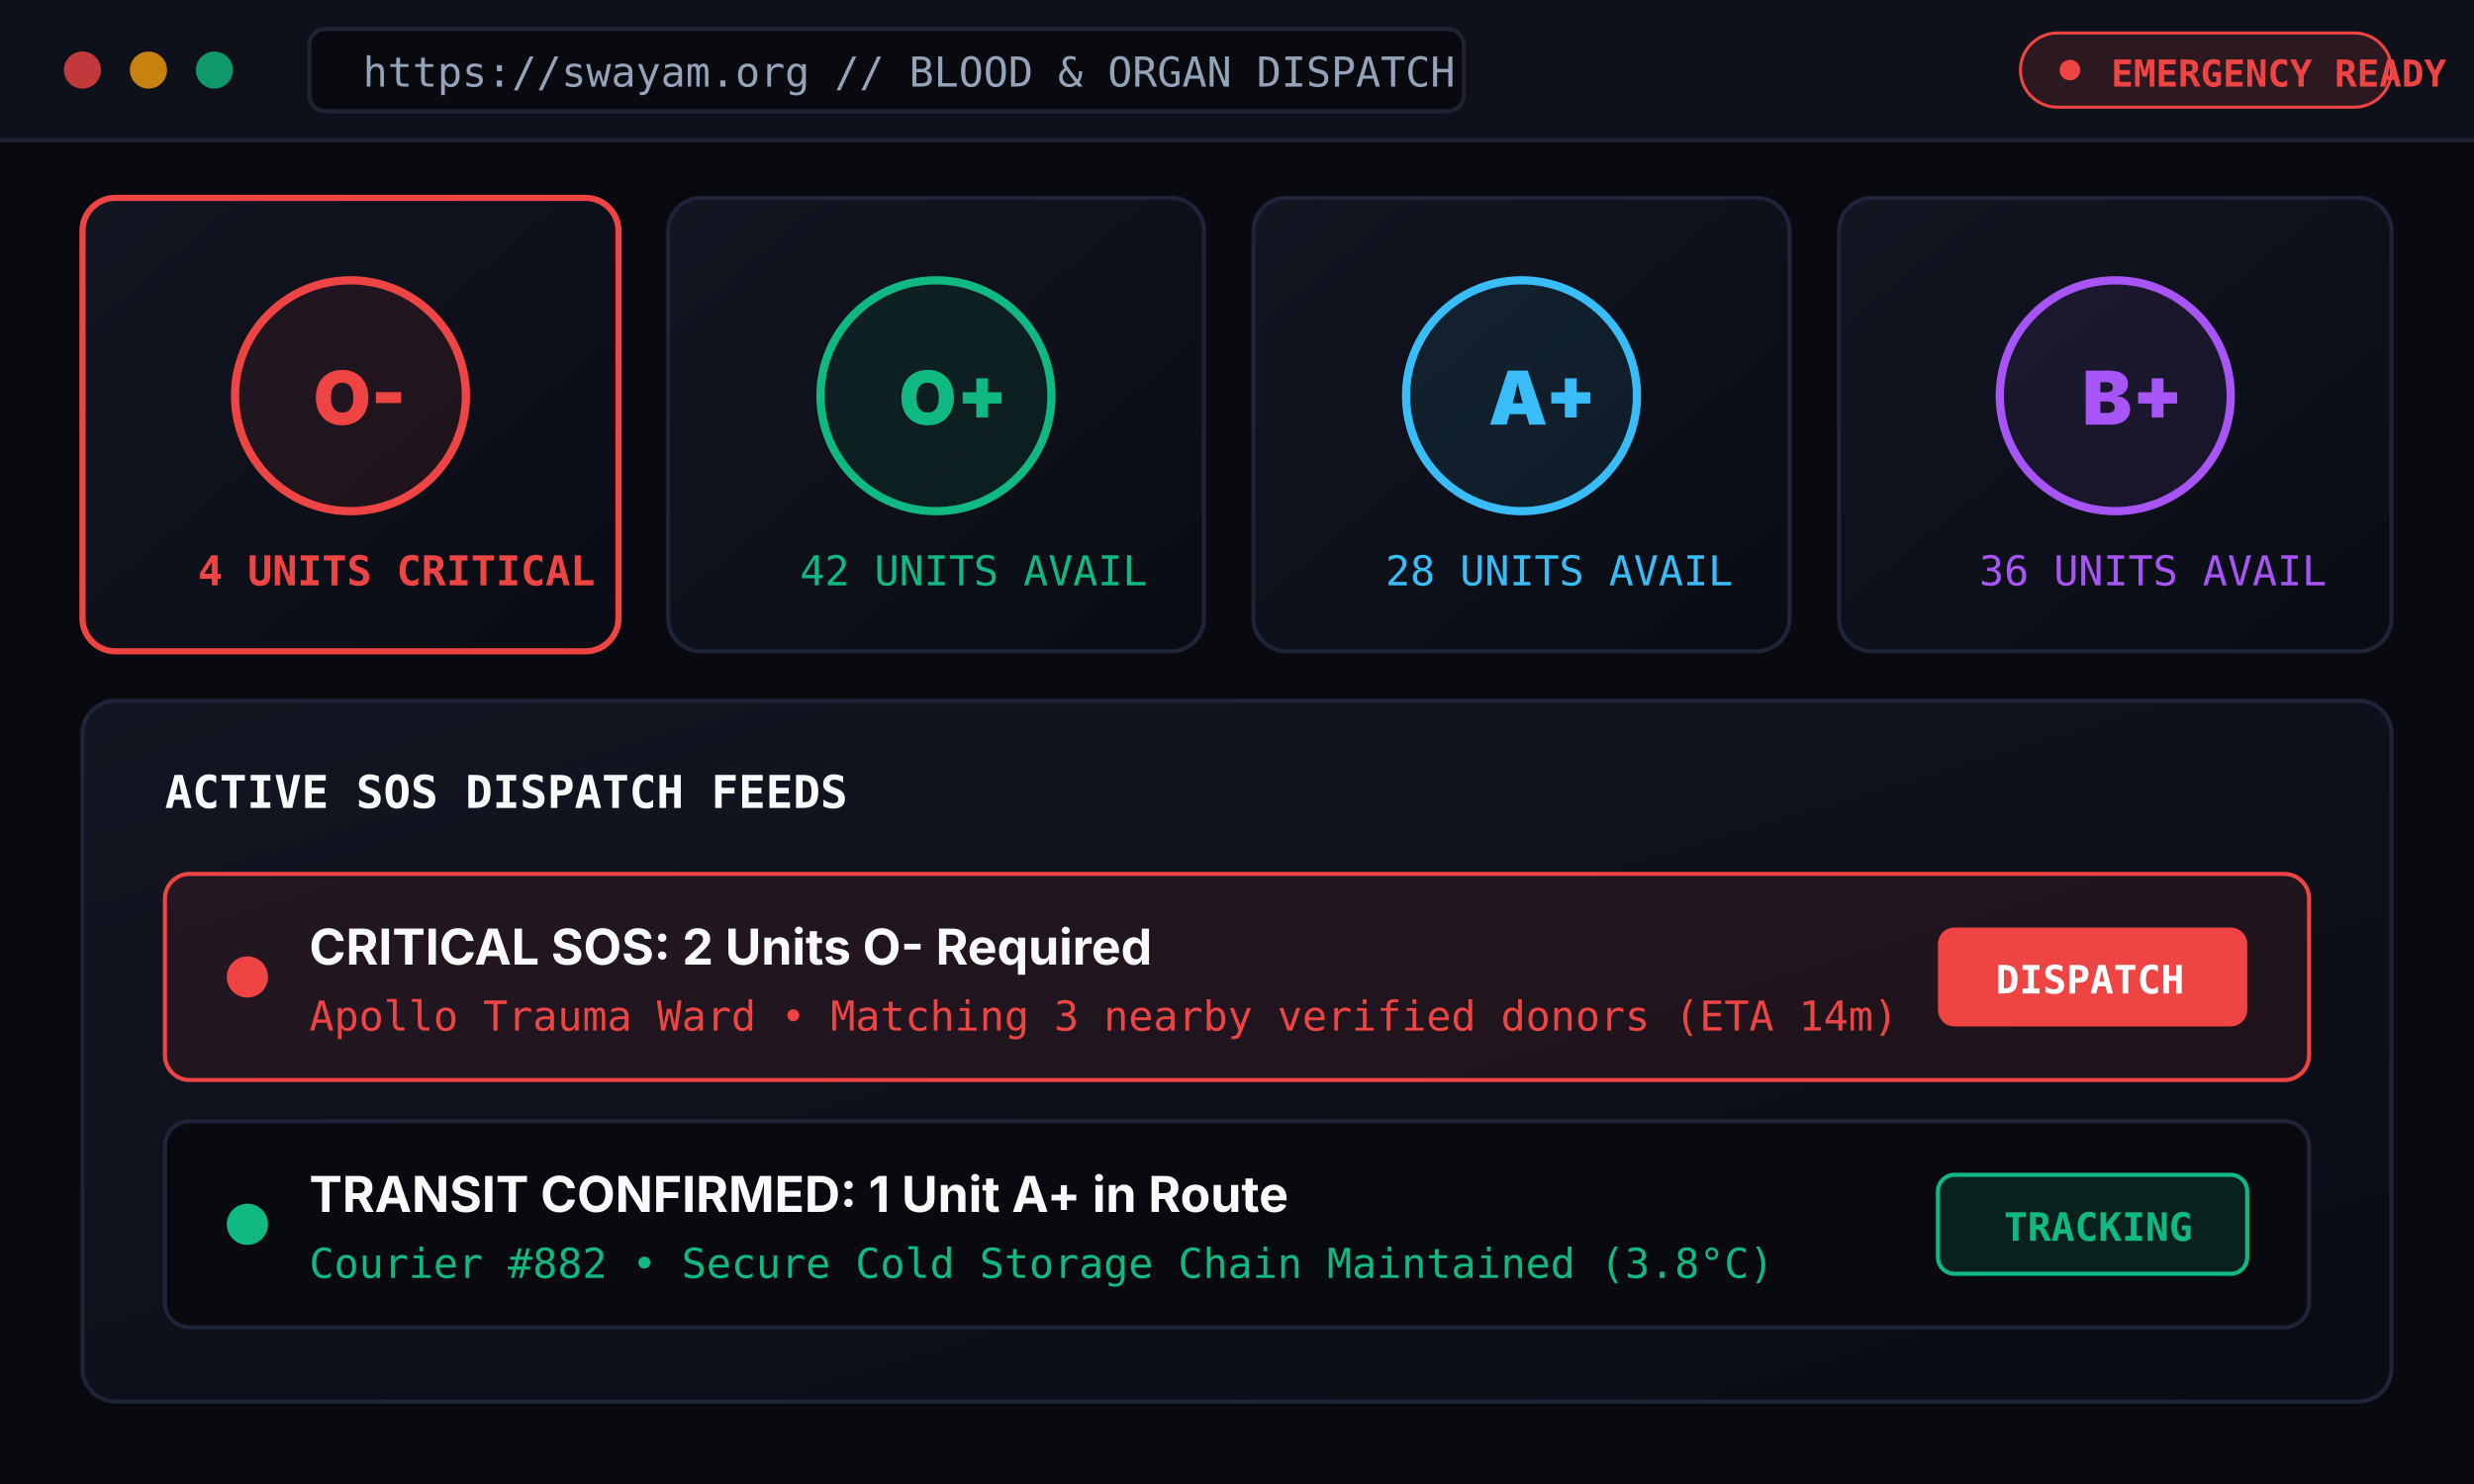
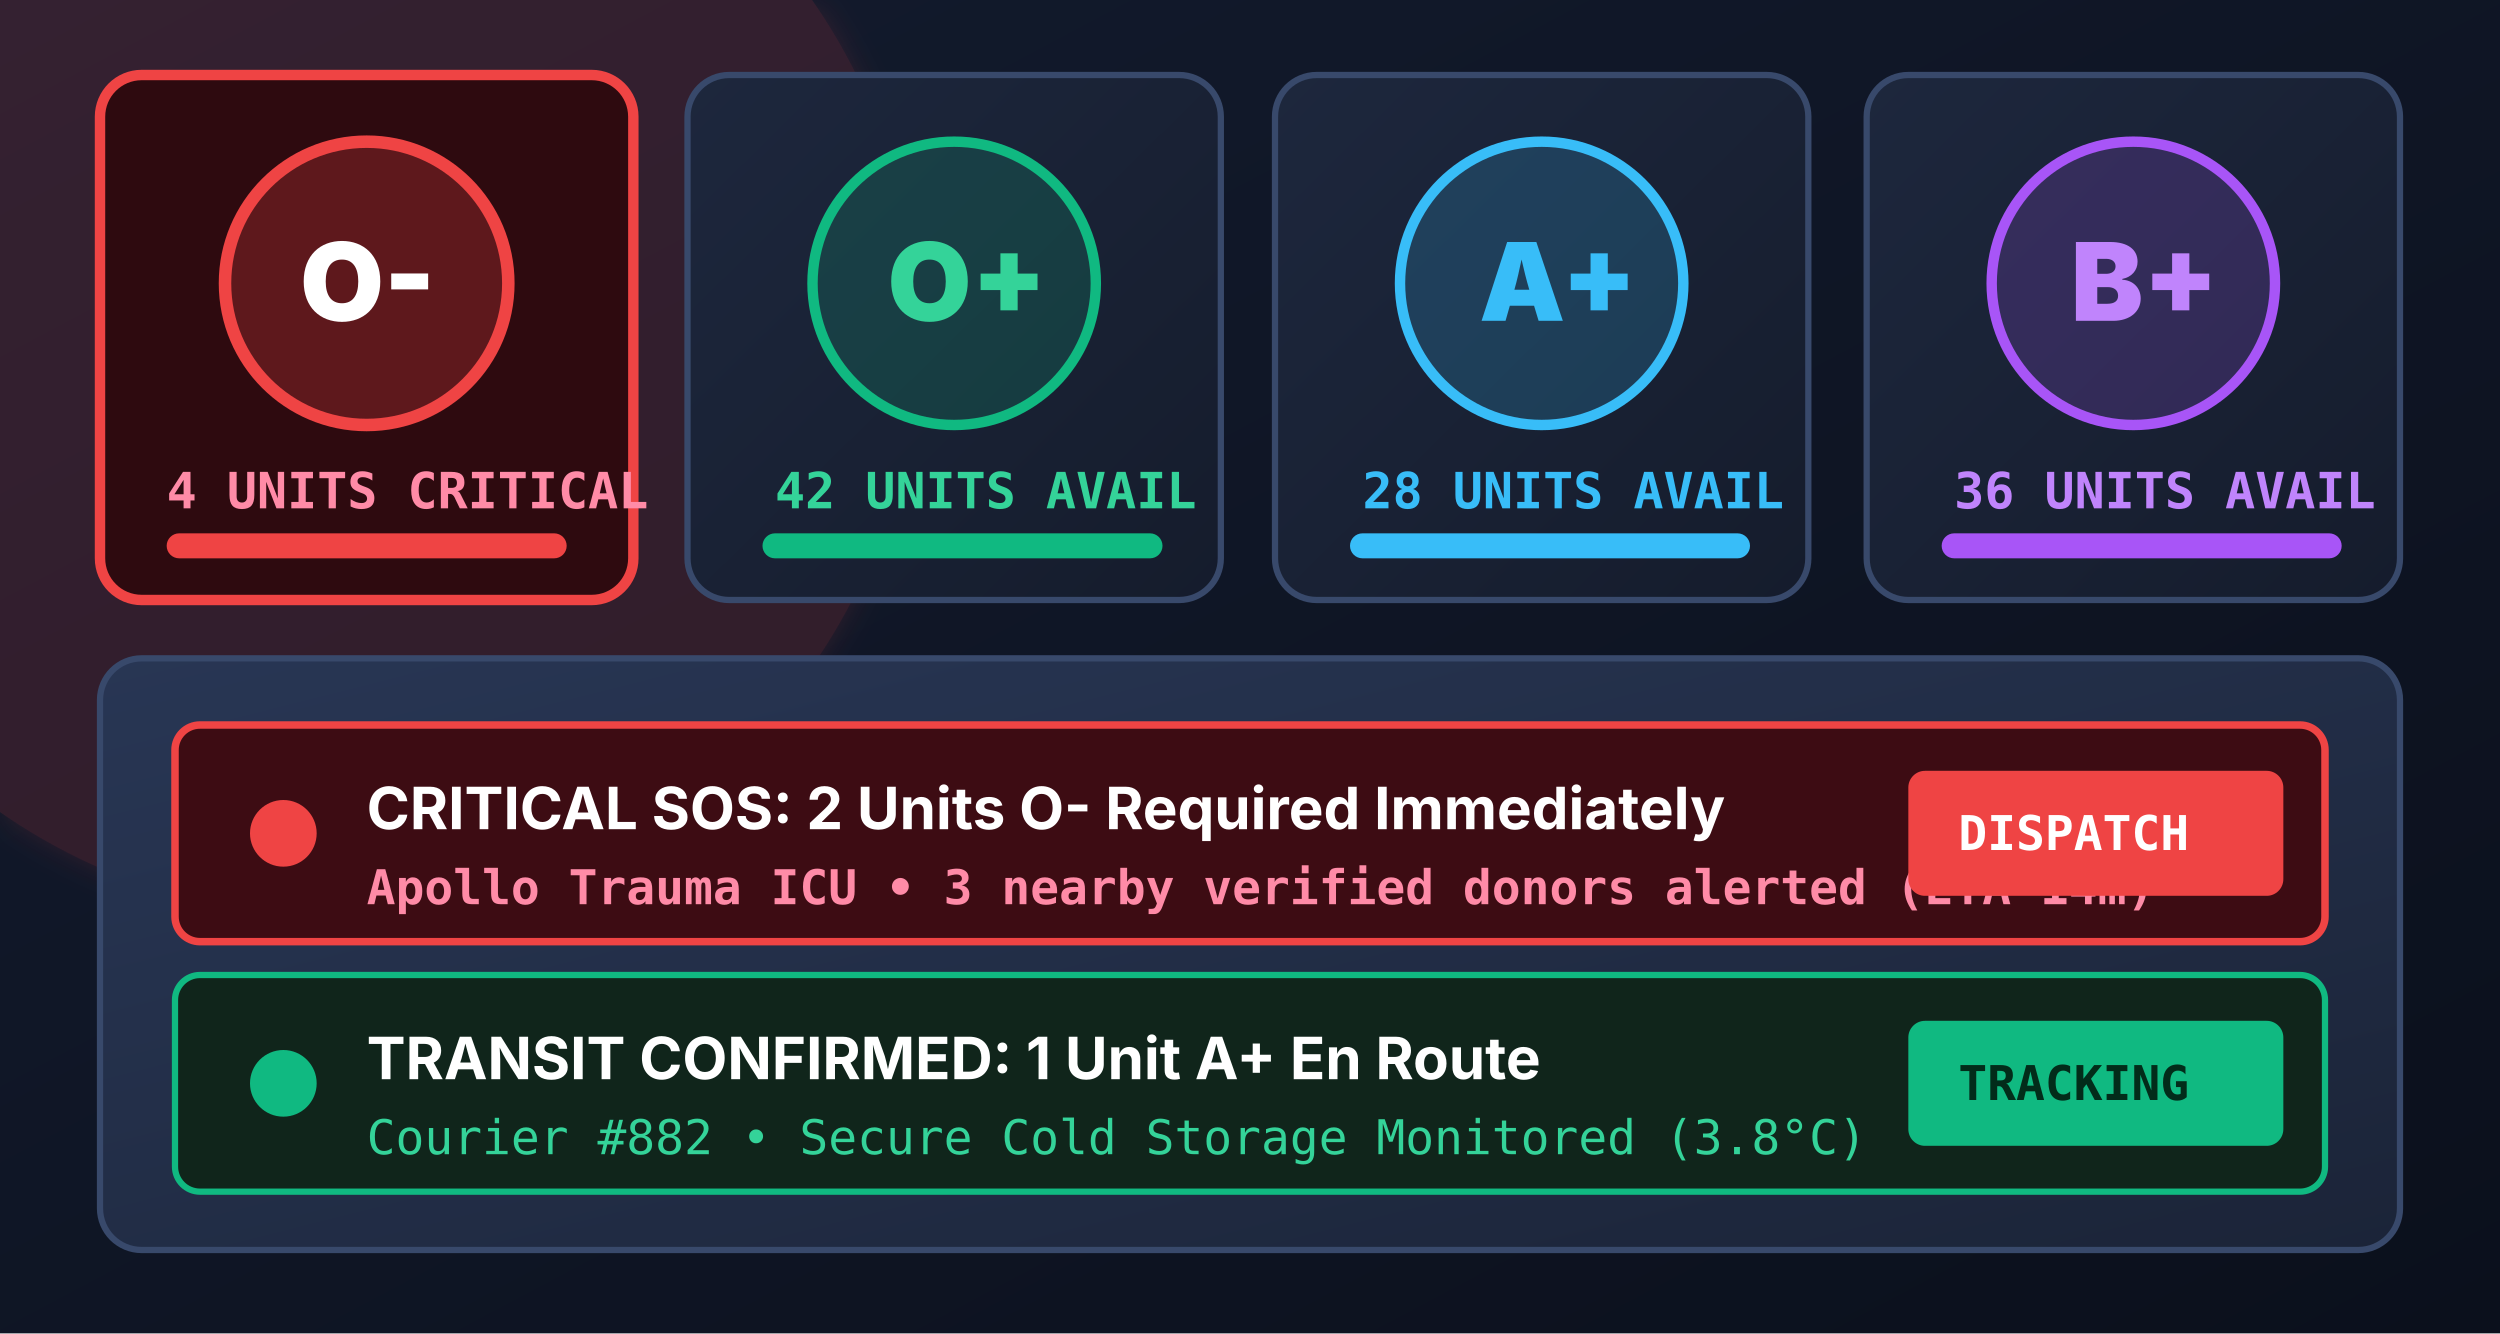
- <svg xmlns="http://www.w3.org/2000/svg" viewBox="0 0 600 360" width="600" height="360">
+ <svg xmlns="http://www.w3.org/2000/svg" viewBox="0 0 600 320" width="600" height="320">
  <defs>
-     <linearGradient id="cardGrad3" x1="0" y1="0" x2="1" y2="1">
-       <stop offset="0%" stop-color="#121622" />
-       <stop offset="100%" stop-color="#0A0C13" />
+     <filter id="neon" x="-20%" y="-20%" width="140%" height="140%">
+       <feGaussianBlur stdDeviation="3.5" result="blur" />
+       <feComposite in="SourceGraphic" in2="blur" operator="over" />
+     </filter>
+     <linearGradient id="chartGrad" x1="0" y1="0" x2="0" y2="1">
+       <stop offset="0%" stop-color="#10B981" stop-opacity="0.6" />
+       <stop offset="100%" stop-color="#10B981" stop-opacity="0.05" />
+     </linearGradient>
+     <linearGradient id="bgGrad" x1="0" y1="0" x2="1" y2="1">
+       <stop offset="0%" stop-color="#131B2E" />
+       <stop offset="100%" stop-color="#0B101C" />
+     </linearGradient>
+     <linearGradient id="cardGrad" x1="0" y1="0" x2="1" y2="1">
+       <stop offset="0%" stop-color="#1D273D" />
+       <stop offset="100%" stop-color="#151C2C" />
+     </linearGradient>
+     <linearGradient id="highlightGrad" x1="0" y1="0" x2="1" y2="1">
+       <stop offset="0%" stop-color="#283654" />
+       <stop offset="100%" stop-color="#1B2438" />
    </linearGradient>
  </defs>
-   <rect width="600" height="360" fill="#080A0F" />
-   <rect x="0" y="0" width="600" height="34" fill="#0E111A" />
-   <line x1="0" y1="34" x2="600" y2="34" stroke="#1E2433" stroke-width="1" />
-   <circle cx="20" cy="17" r="4.5" fill="#EF4444" opacity="0.8" />
-   <circle cx="36" cy="17" r="4.5" fill="#F59E0B" opacity="0.8" />
-   <circle cx="52" cy="17" r="4.5" fill="#10B981" opacity="0.8" />
-   <rect x="75" y="7" width="280" height="20" rx="4" fill="#080A0F" stroke="#1E2433" stroke-width="1" />
-   <text x="88" y="21" font-family="'JetBrains Mono', monospace" font-size="10" fill="#94A3B8">https://swayam.org // BLOOD &amp; ORGAN DISPATCH</text>
-   <rect x="490" y="8" width="90" height="18" rx="9" fill="#EF444422" stroke="#EF4444" stroke-width="0.75" />
-   <circle cx="502" cy="17" r="2.5" fill="#EF4444" />
-   <text x="512" y="21" font-family="'JetBrains Mono', monospace" font-size="9" font-weight="bold" fill="#EF4444">EMERGENCY READY</text>
-   <g transform="translate(20, 48)">
-     <rect width="130" height="110" rx="8" fill="url(#cardGrad3)" stroke="#EF4444" stroke-width="1.5" />
-     <circle cx="65" cy="48" r="28" fill="#EF444415" stroke="#EF4444" stroke-width="2" />
-     <text x="56" y="55" font-family="'Inter', sans-serif" font-size="18" font-weight="900" fill="#EF4444">O-</text>
-     <text x="28" y="94" font-family="'JetBrains Mono', monospace" font-size="10" font-weight="bold" fill="#EF4444">4 UNITS CRITICAL</text>
-     <rect x="142" width="130" height="110" rx="8" fill="url(#cardGrad3)" stroke="#1E2538" />
-     <circle cx="207" cy="48" r="28" fill="#10B98115" stroke="#10B981" stroke-width="2" />
-     <text x="198" y="55" font-family="'Inter', sans-serif" font-size="18" font-weight="900" fill="#10B981">O+</text>
-     <text x="174" y="94" font-family="'JetBrains Mono', monospace" font-size="10" fill="#10B981">42 UNITS AVAIL</text>
-     <rect x="284" width="130" height="110" rx="8" fill="url(#cardGrad3)" stroke="#1E2538" />
-     <circle cx="349" cy="48" r="28" fill="#38BDF815" stroke="#38BDF8" stroke-width="2" />
-     <text x="341" y="55" font-family="'Inter', sans-serif" font-size="18" font-weight="900" fill="#38BDF8">A+</text>
-     <text x="316" y="94" font-family="'JetBrains Mono', monospace" font-size="10" fill="#38BDF8">28 UNITS AVAIL</text>
-     <rect x="426" width="134" height="110" rx="8" fill="url(#cardGrad3)" stroke="#1E2538" />
-     <circle cx="493" cy="48" r="28" fill="#A855F715" stroke="#A855F7" stroke-width="2" />
-     <text x="485" y="55" font-family="'Inter', sans-serif" font-size="18" font-weight="900" fill="#A855F7">B+</text>
-     <text x="460" y="94" font-family="'JetBrains Mono', monospace" font-size="10" fill="#A855F7">36 UNITS AVAIL</text>
+   <rect width="600" height="320" fill="url(#bgGrad)" />
+   <circle cx="80" cy="80" r="140" fill="#EF4444" opacity="0.15" filter="url(#neon)" />
+   <g transform="translate(24, 18)">
+     <rect width="128" height="126" rx="10" fill="#2E0A0F" stroke="#EF4444" stroke-width="2.5" />
+     <circle cx="64" cy="50" r="34" fill="#EF444440" stroke="#EF4444" stroke-width="3" />
+     <text x="48" y="59" font-family="'Inter', sans-serif" font-size="26" font-weight="900" fill="#FFFFFF">O-</text>
+     <text x="16" y="104" font-family="'JetBrains Mono', monospace" font-size="12" font-weight="bold" fill="#FF8BA7">4 UNITS CRITICAL</text>
+     <rect x="16" y="110" width="96" height="6" rx="3" fill="#EF4444" />
+     <rect x="141" width="128" height="126" rx="10" fill="url(#cardGrad)" stroke="#38496B" stroke-width="1.5" />
+     <circle cx="205" cy="50" r="34" fill="#10B98130" stroke="#10B981" stroke-width="2.5" />
+     <text x="189" y="59" font-family="'Inter', sans-serif" font-size="26" font-weight="900" fill="#34D399">O+</text>
+     <text x="162" y="104" font-family="'JetBrains Mono', monospace" font-size="12" font-weight="bold" fill="#34D399">42 UNITS AVAIL</text>
+     <rect x="159" y="110" width="96" height="6" rx="3" fill="#10B981" />
+     <rect x="282" width="128" height="126" rx="10" fill="url(#cardGrad)" stroke="#38496B" stroke-width="1.5" />
+     <circle cx="346" cy="50" r="34" fill="#38BDF830" stroke="#38BDF8" stroke-width="2.5" />
+     <text x="331" y="59" font-family="'Inter', sans-serif" font-size="26" font-weight="900" fill="#38BDF8">A+</text>
+     <text x="303" y="104" font-family="'JetBrains Mono', monospace" font-size="12" font-weight="bold" fill="#38BDF8">28 UNITS AVAIL</text>
+     <rect x="300" y="110" width="96" height="6" rx="3" fill="#38BDF8" />
+     <rect x="424" width="128" height="126" rx="10" fill="url(#cardGrad)" stroke="#38496B" stroke-width="1.5" />
+     <circle cx="488" cy="50" r="34" fill="#A855F730" stroke="#A855F7" stroke-width="2.5" />
+     <text x="473" y="59" font-family="'Inter', sans-serif" font-size="26" font-weight="900" fill="#C084FC">B+</text>
+     <text x="445" y="104" font-family="'JetBrains Mono', monospace" font-size="12" font-weight="bold" fill="#C084FC">36 UNITS AVAIL</text>
+     <rect x="442" y="110" width="96" height="6" rx="3" fill="#A855F7" />
  </g>
-   <g transform="translate(20, 170)">
-     <rect width="560" height="170" rx="8" fill="url(#cardGrad3)" stroke="#1E2538" />
-     <text x="20" y="26" font-family="'JetBrains Mono', monospace" font-size="11" font-weight="bold" fill="#F8FAFC">ACTIVE SOS DISPATCH FEEDS</text>
-     <g transform="translate(20, 42)">
-       <rect width="520" height="50" rx="6" fill="#EF444415" stroke="#EF4444" stroke-width="1" />
-       <circle cx="20" cy="25" r="5" fill="#EF4444" />
-       <text x="35" y="22" font-family="'Inter', sans-serif" font-size="12" font-weight="bold" fill="#F8FAFC">CRITICAL SOS: 2 Units O- Required</text>
-       <text x="35" y="38" font-family="'JetBrains Mono', monospace" font-size="10" fill="#EF4444">Apollo Trauma Ward • Matching 3 nearby verified donors (ETA 14m)</text>
-       <rect x="430" y="13" width="75" height="24" rx="4" fill="#EF4444" />
-       <text x="444" y="29" font-family="'JetBrains Mono', monospace" font-size="9.5" font-weight="bold" fill="#FFFFFF">DISPATCH</text>
+   <g transform="translate(24, 158)">
+     <rect width="552" height="142" rx="10" fill="url(#highlightGrad)" stroke="#38496B" stroke-width="1.5" />
+     <g transform="translate(18, 16)">
+       <rect width="516" height="52" rx="6" fill="#3D0C13" stroke="#EF4444" stroke-width="1.8" />
+       <circle cx="26" cy="26" r="8" fill="#EF4444" />
+       <text x="46" y="25" font-family="'Inter', sans-serif" font-size="14" font-weight="bold" fill="#FFFFFF">CRITICAL SOS: 2 Units O- Required Immediately</text>
+       <text x="46" y="43" font-family="'JetBrains Mono', monospace" font-size="11.5" font-weight="bold" fill="#FF8BA7">Apollo Trauma ICU • 3 nearby verified donors alerted (ETA 14m)</text>
+       <rect x="416" y="11" width="90" height="30" rx="4" fill="#EF4444" />
+       <text x="428" y="30" font-family="'JetBrains Mono', monospace" font-size="11.5" font-weight="bold" fill="#FFFFFF">DISPATCH</text>
    </g>
-     <g transform="translate(20, 102)">
-       <rect width="520" height="50" rx="6" fill="#080A0F" stroke="#1E2538" />
-       <circle cx="20" cy="25" r="5" fill="#10B981" />
-       <text x="35" y="22" font-family="'Inter', sans-serif" font-size="12" font-weight="bold" fill="#F8FAFC">TRANSIT CONFIRMED: 1 Unit A+ in Route</text>
-       <text x="35" y="38" font-family="'JetBrains Mono', monospace" font-size="10" fill="#10B981">Courier #882 • Secure Cold Storage Chain Maintained (3.8°C)</text>
-       <rect x="430" y="13" width="75" height="24" rx="4" fill="#10B98122" stroke="#10B981" />
-       <text x="446" y="29" font-family="'JetBrains Mono', monospace" font-size="9.5" font-weight="bold" fill="#10B981">TRACKING</text>
+     <g transform="translate(18, 76)">
+       <rect width="516" height="52" rx="6" fill="#10251B" stroke="#10B981" stroke-width="1.5" />
+       <circle cx="26" cy="26" r="8" fill="#10B981" />
+       <text x="46" y="25" font-family="'Inter', sans-serif" font-size="14" font-weight="bold" fill="#FFFFFF">TRANSIT CONFIRMED: 1 Unit A+ En Route</text>
+       <text x="46" y="43" font-family="'JetBrains Mono', monospace" font-size="11.5" fill="#34D399">Courier #882 • Secure Cold Storage Monitored (3.8°C)</text>
+       <rect x="416" y="11" width="90" height="30" rx="4" fill="#10B981" />
+       <text x="428" y="30" font-family="'JetBrains Mono', monospace" font-size="11.5" font-weight="bold" fill="#022C1A">TRACKING</text>
    </g>
  </g>
</svg>
